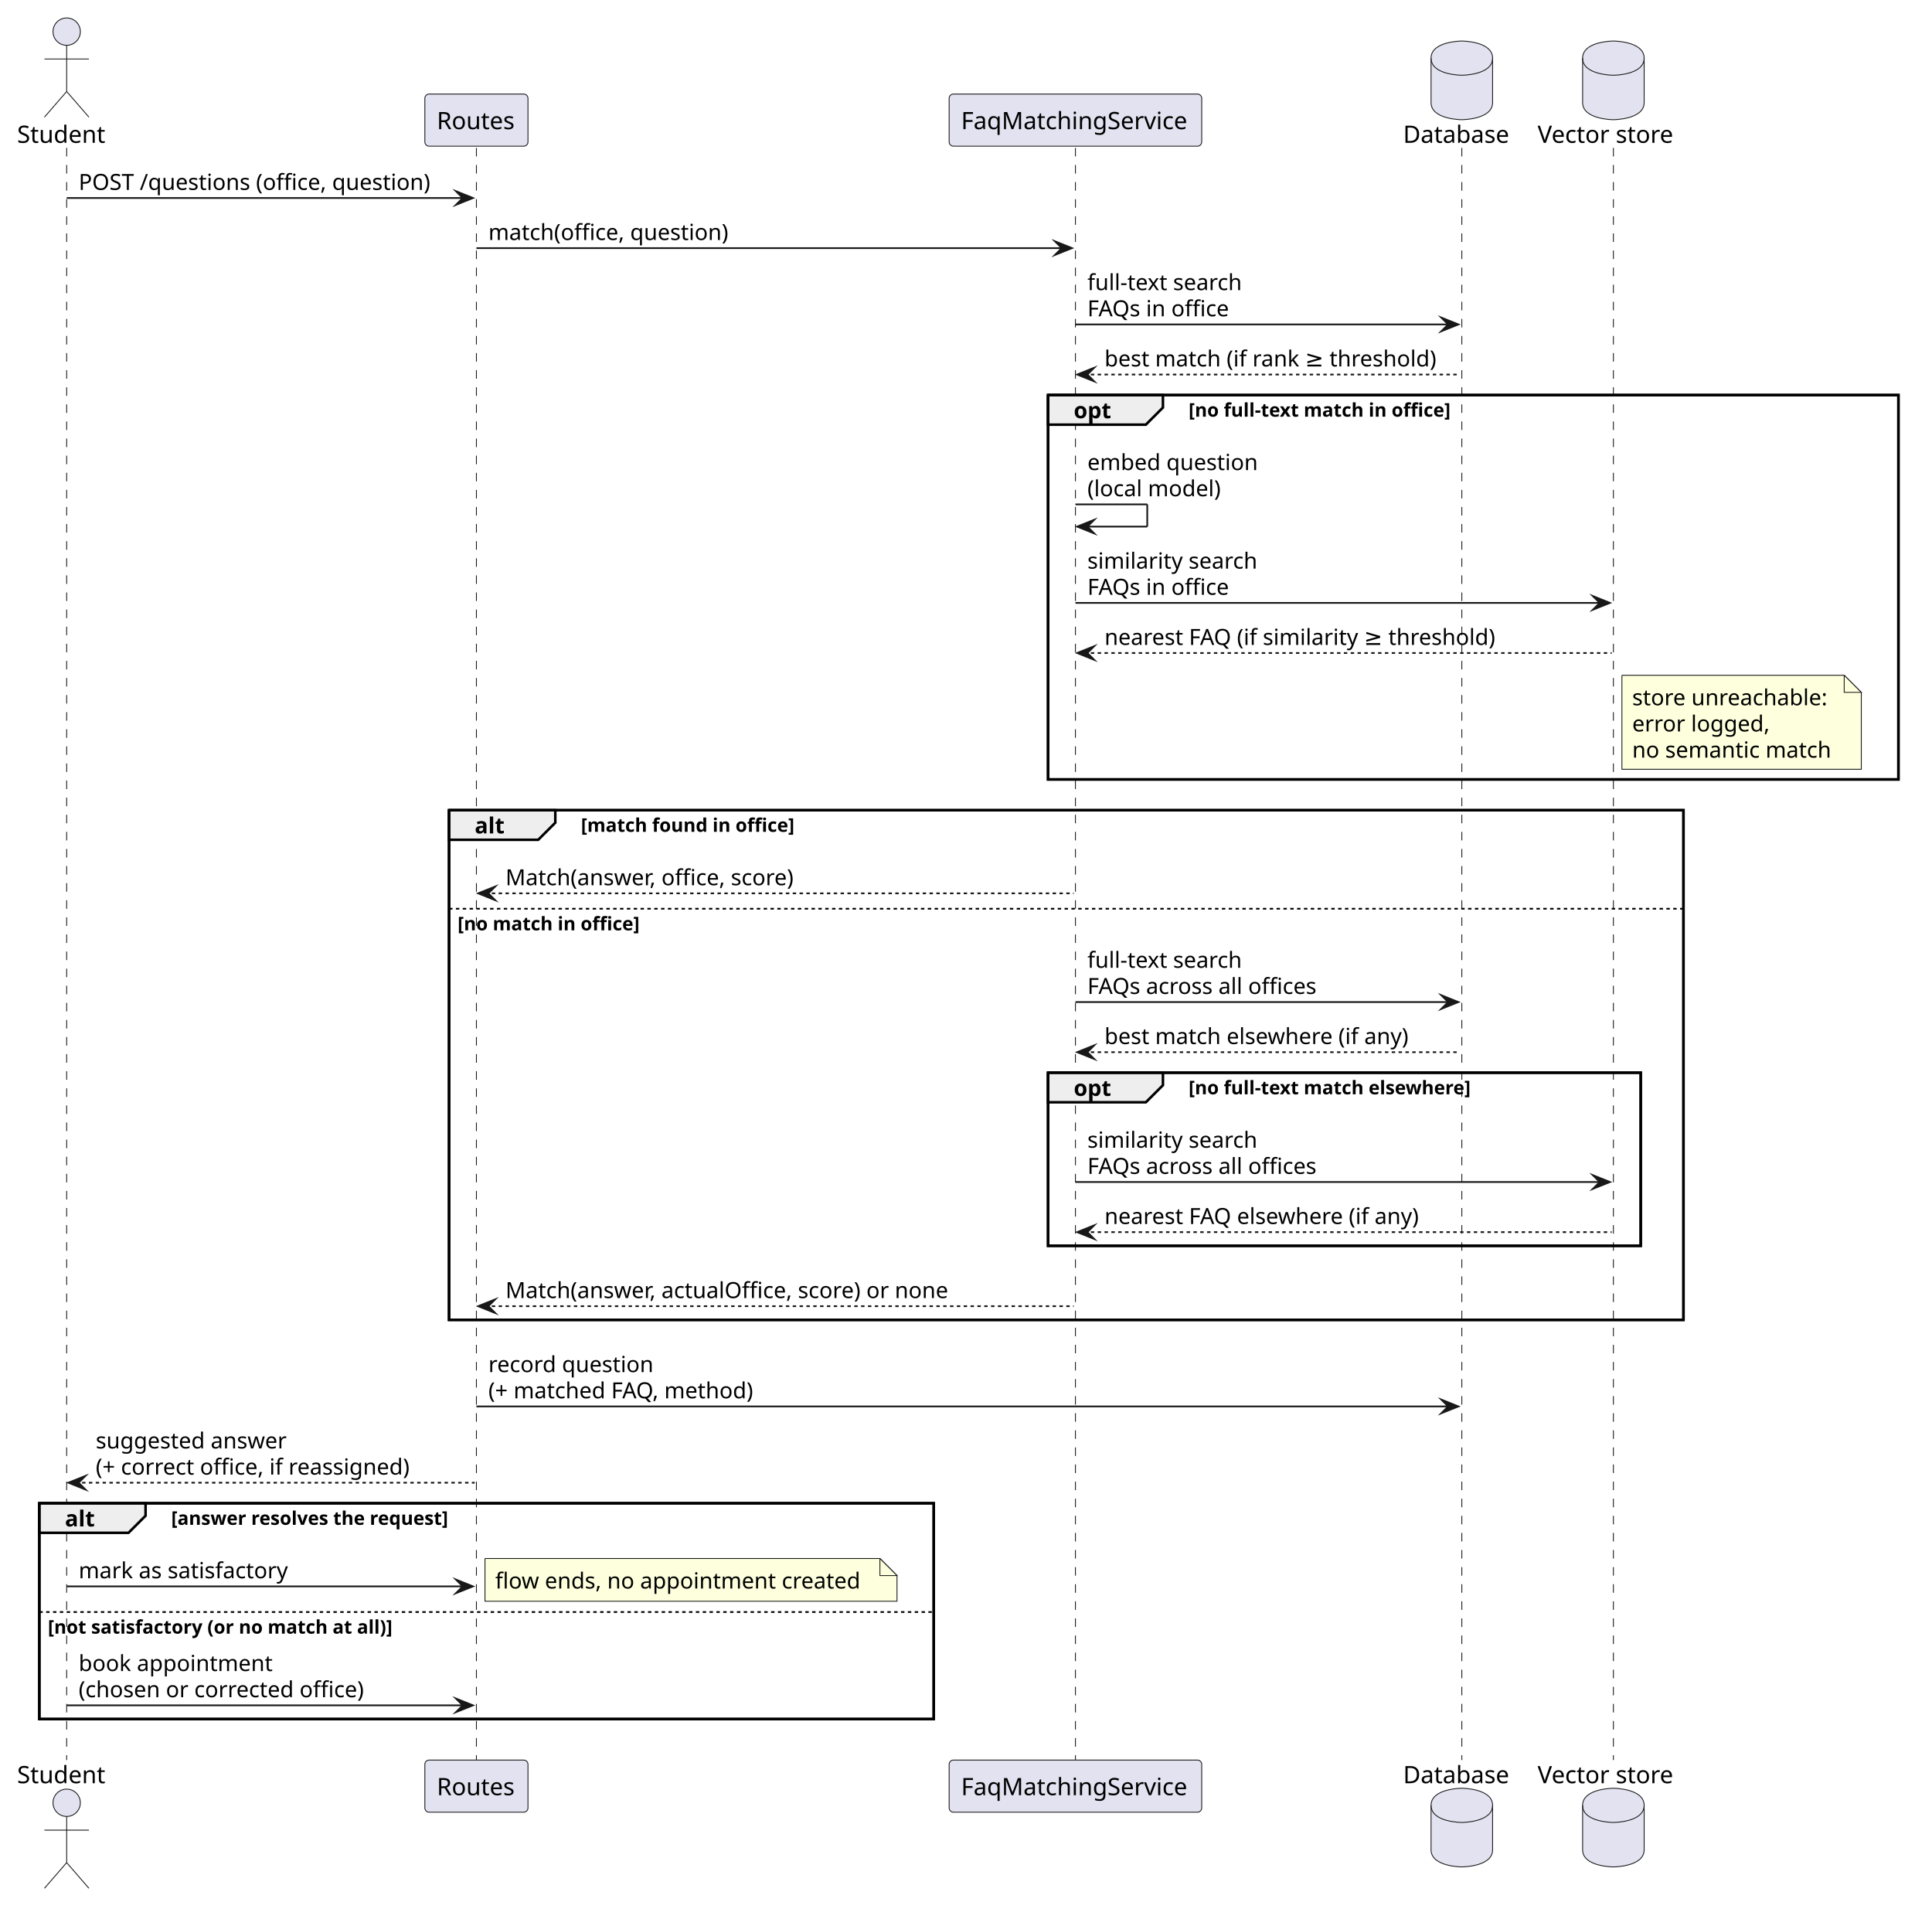
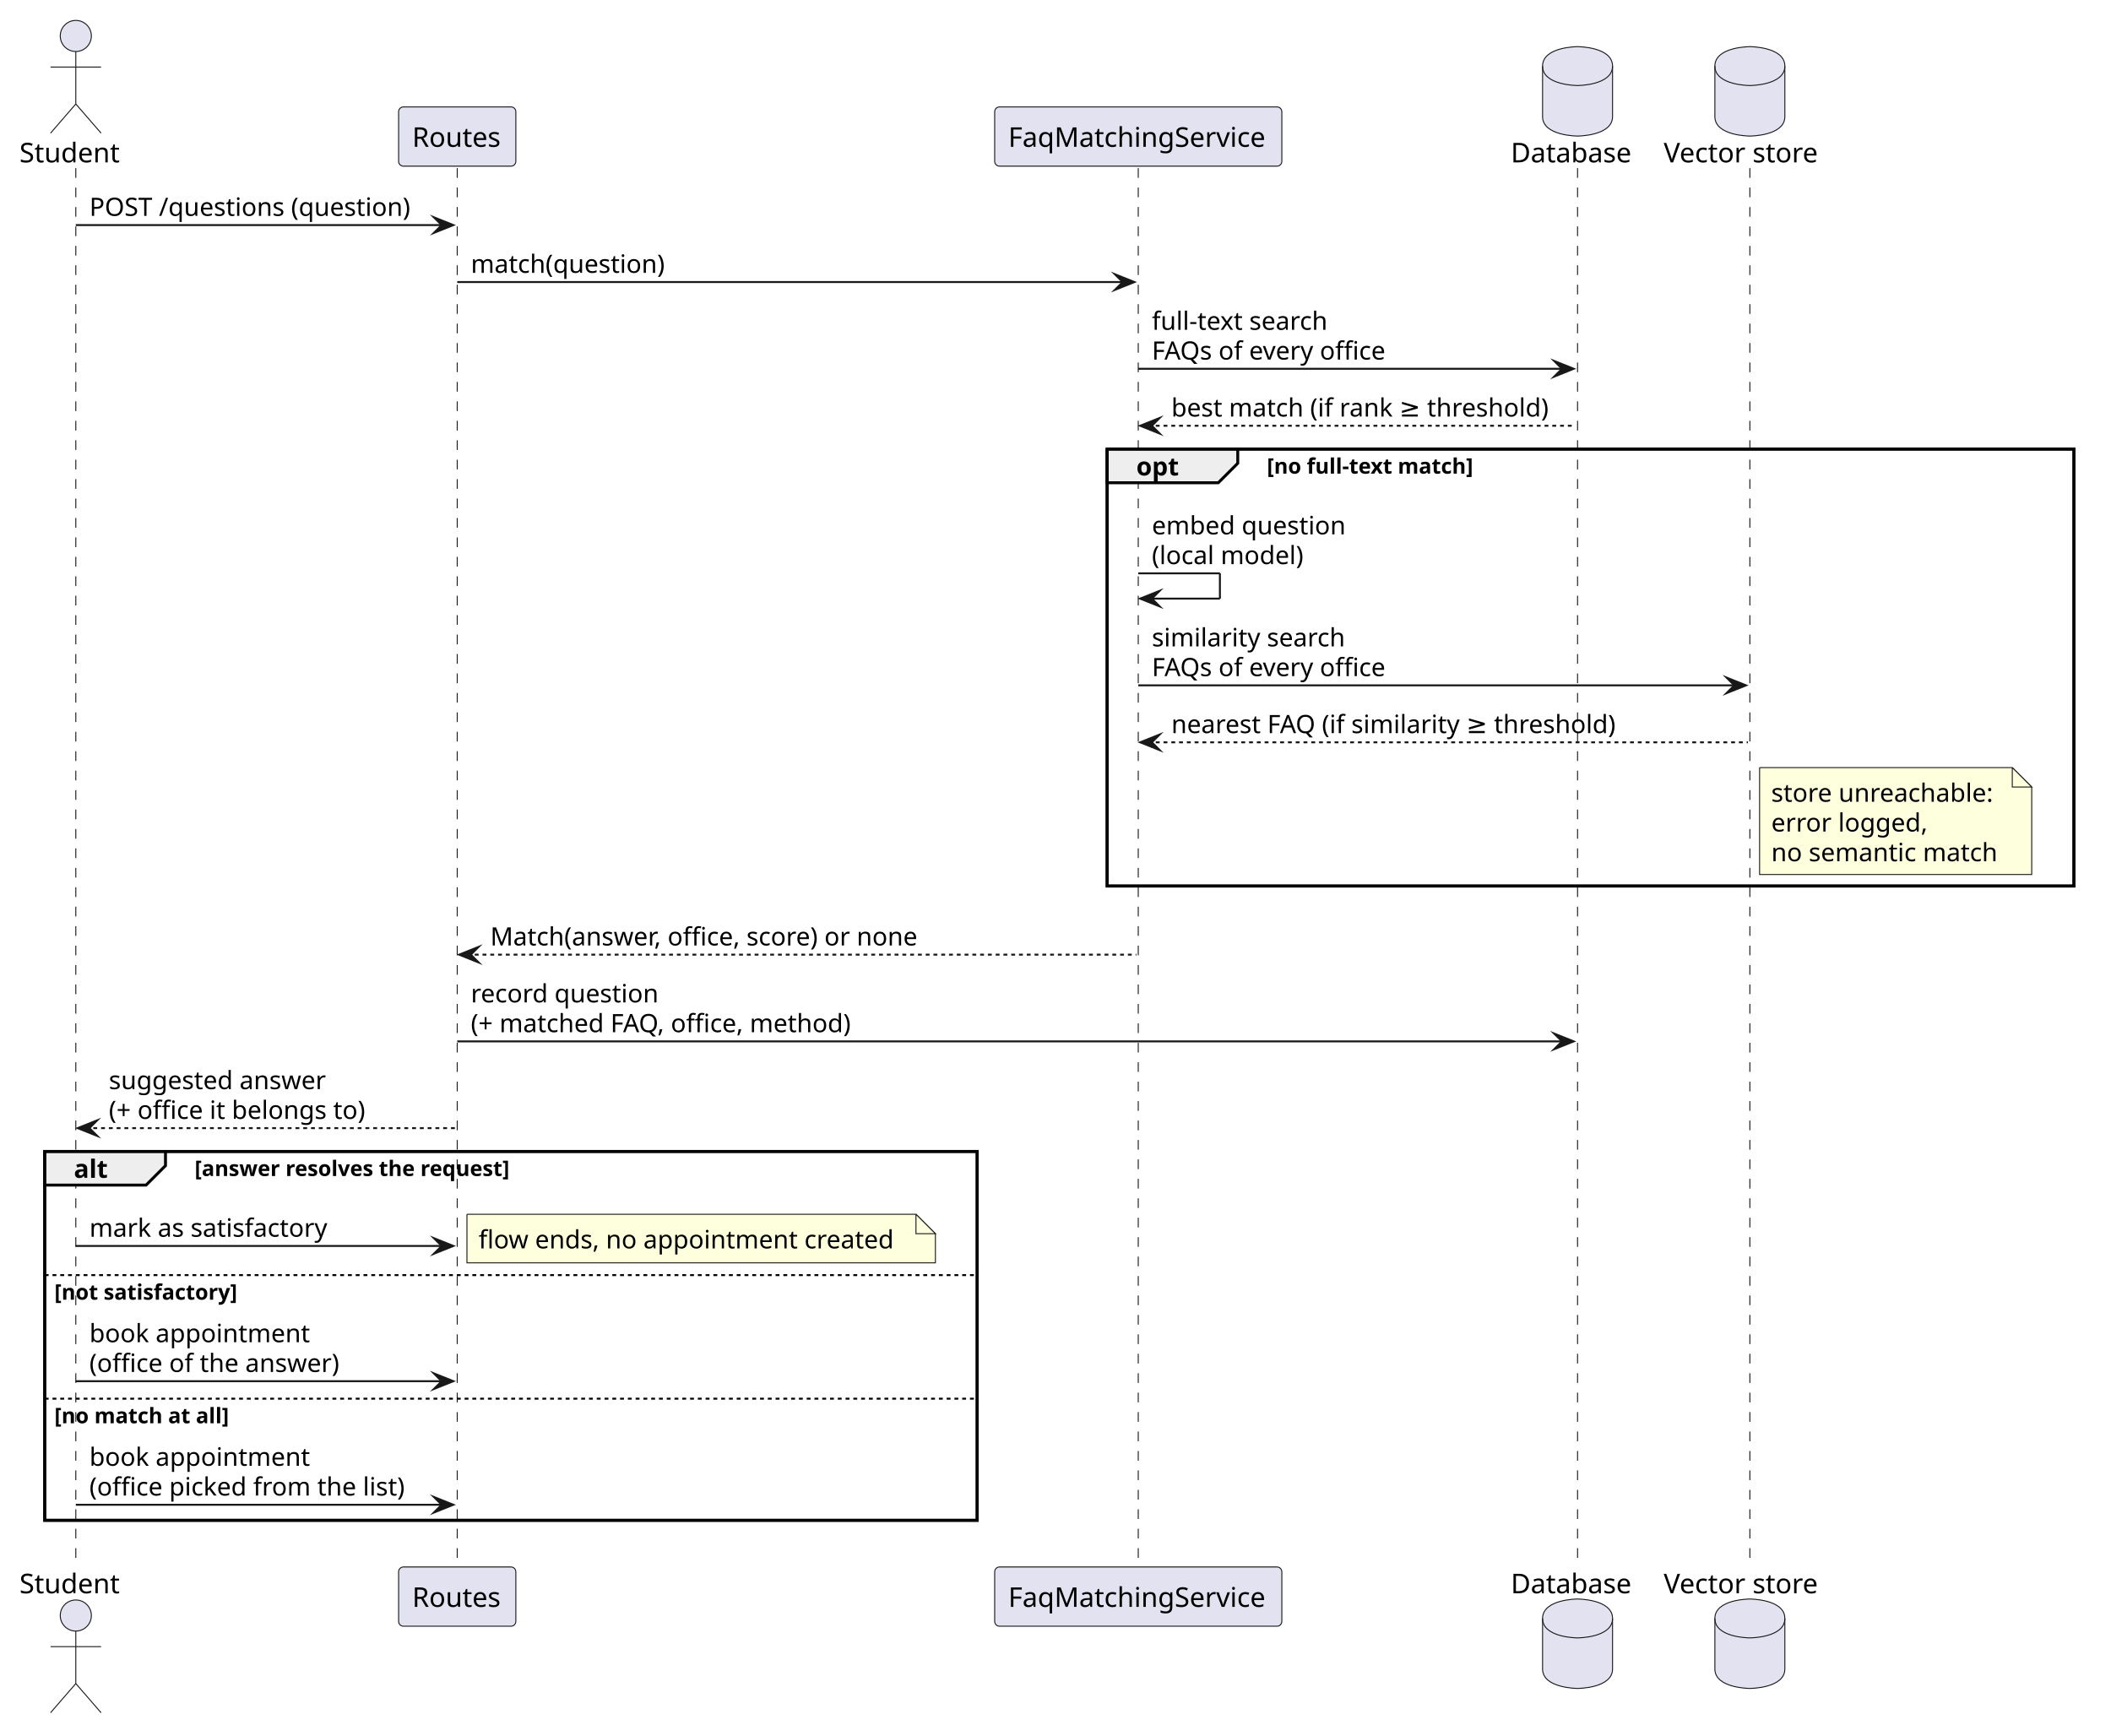
- <svg xmlns="http://www.w3.org/2000/svg" version="1.1" data-diagram-type="SEQUENCE" style="width:1130px;height:1116px;background:#FFFFFF;" width="1130px" height="1116px" viewBox="0 0 1130 1116" zoomAndPan="magnify" preserveAspectRatio="none" contentStyleType="text/css">
+ <svg xmlns="http://www.w3.org/2000/svg" version="1.1" data-diagram-type="SEQUENCE" style="width:1086px;height:893px;background:#FFFFFF;" width="1086px" height="893px" viewBox="0 0 1086 893" zoomAndPan="magnify" preserveAspectRatio="none" contentStyleType="text/css">
  <defs />
  <g font-family="sans-serif" lengthAdjust="spacing">
-     <rect x="613.007" y="231.041" width="497.354" height="224.795" fill="none" style="stroke:#000;stroke-width:1.5;" />
-     <rect x="262.649" y="473.836" width="721.995" height="298.061" fill="none" style="stroke:#000;stroke-width:1.5;" />
-     <rect x="613.007" y="627.344" width="346.637" height="101.242" fill="none" style="stroke:#000;stroke-width:1.5;" />
-     <rect x="23" y="879.139" width="523.141" height="126.197" fill="none" style="stroke:#000;stroke-width:1.5;" />
+     <rect x="569.577" y="231.041" width="497.354" height="224.795" fill="none" style="stroke:#000;stroke-width:1.5;" />
+     <rect x="23" y="592.389" width="479.71" height="189.773" fill="none" style="stroke:#000;stroke-width:1.5;" />
    <g>
-       <rect x="35.5" y="86.488" width="8" height="942.848" fill="#000" fill-opacity="0" />
-       <line x1="39" y1="86.488" x2="39" y2="1029.336" style="stroke:#181818;stroke-width:0.5;stroke-dasharray:5,5;" />
+       <rect x="35.5" y="86.488" width="8" height="719.674" fill="#000" fill-opacity="0" />
+       <line x1="39" y1="86.488" x2="39" y2="806.162" style="stroke:#181818;stroke-width:0.5;stroke-dasharray:5,5;" />
    </g>
    <g>
-       <rect x="275.149" y="86.488" width="8" height="942.848" fill="#000" fill-opacity="0" />
-       <line x1="278.649" y1="86.488" x2="278.649" y2="1029.336" style="stroke:#181818;stroke-width:0.5;stroke-dasharray:5,5;" />
+       <rect x="231.719" y="86.488" width="8" height="719.674" fill="#000" fill-opacity="0" />
+       <line x1="235.219" y1="86.488" x2="235.219" y2="806.162" style="stroke:#181818;stroke-width:0.5;stroke-dasharray:5,5;" />
    </g>
    <g>
-       <rect x="625.507" y="86.488" width="8" height="942.848" fill="#000" fill-opacity="0" />
-       <line x1="629.007" y1="86.488" x2="629.007" y2="1029.336" style="stroke:#181818;stroke-width:0.5;stroke-dasharray:5,5;" />
+       <rect x="582.077" y="86.488" width="8" height="719.674" fill="#000" fill-opacity="0" />
+       <line x1="585.577" y1="86.488" x2="585.577" y2="806.162" style="stroke:#181818;stroke-width:0.5;stroke-dasharray:5,5;" />
    </g>
    <g>
-       <rect x="851.502" y="86.488" width="8" height="942.848" fill="#000" fill-opacity="0" />
-       <line x1="855.002" y1="86.488" x2="855.002" y2="1029.336" style="stroke:#181818;stroke-width:0.5;stroke-dasharray:5,5;" />
+       <rect x="808.072" y="86.488" width="8" height="719.674" fill="#000" fill-opacity="0" />
+       <line x1="811.572" y1="86.488" x2="811.572" y2="806.162" style="stroke:#181818;stroke-width:0.5;stroke-dasharray:5,5;" />
    </g>
    <g>
-       <rect x="940.145" y="86.488" width="8" height="942.848" fill="#000" fill-opacity="0" />
-       <line x1="943.645" y1="86.488" x2="943.645" y2="1029.336" style="stroke:#181818;stroke-width:0.5;stroke-dasharray:5,5;" />
+       <rect x="896.714" y="86.488" width="8" height="719.674" fill="#000" fill-opacity="0" />
+       <line x1="900.214" y1="86.488" x2="900.214" y2="806.162" style="stroke:#181818;stroke-width:0.5;stroke-dasharray:5,5;" />
    </g>
    <text x="10" y="83.535" fill="#000" font-size="14" textLength="52.001">Student</text>
    <ellipse cx="39" cy="18.5" rx="8" ry="8" fill="#E2E2F0" style="stroke:#181818;stroke-width:0.5;" />
    <path d="M39,26.5 L39,53.5 M26,34.5 L52,34.5 M39,53.5 L26,68.5 M39,53.5 L52,68.5" style="stroke:#181818;stroke-width:0.5;" fill="none" />
-     <rect x="248.493" y="55" width="60.313" height="30.488" fill="#E2E2F0" style="stroke:#181818;stroke-width:0.5;" rx="2.5" ry="2.5" />
-     <text x="255.493" y="75.535" fill="#000" font-size="14" textLength="46.313">Routes</text>
-     <rect x="555.142" y="55" width="147.731" height="30.488" fill="#E2E2F0" style="stroke:#181818;stroke-width:0.5;" rx="2.5" ry="2.5" />
-     <text x="562.142" y="75.535" fill="#000" font-size="14" textLength="133.731">FaqMatchingService</text>
-     <text x="820.67" y="83.535" fill="#000" font-size="14" textLength="62.665">Database</text>
-     <path d="M837.002,34 C837.002,24 855.002,24 855.002,24 C855.002,24 873.002,24 873.002,34 L873.002,60 C873.002,70 855.002,70 855.002,70 C855.002,70 837.002,70 837.002,60 L837.002,34" style="stroke:#181818;stroke-width:0.5;" fill="#E2E2F0" />
-     <path d="M837.002,34 C837.002,44 855.002,44 855.002,44 C855.002,44 873.002,44 873.002,34" style="stroke:#181818;stroke-width:0.5;" fill="none" />
-     <text x="899.335" y="83.535" fill="#000" font-size="14" textLength="82.619">Vector store</text>
-     <path d="M925.645,34 C925.645,24 943.645,24 943.645,24 C943.645,24 961.645,24 961.645,34 L961.645,60 C961.645,70 943.645,70 943.645,70 C943.645,70 925.645,70 925.645,60 L925.645,34" style="stroke:#181818;stroke-width:0.5;" fill="#E2E2F0" />
-     <path d="M925.645,34 C925.645,44 943.645,44 943.645,44 C943.645,44 961.645,44 961.645,34" style="stroke:#181818;stroke-width:0.5;" fill="none" />
-     <text x="10" y="1042.871" fill="#000" font-size="14" textLength="52.001">Student</text>
-     <ellipse cx="39" cy="1054.324" rx="8" ry="8" fill="#E2E2F0" style="stroke:#181818;stroke-width:0.5;" />
-     <path d="M39,1062.324 L39,1089.324 M26,1070.324 L52,1070.324 M39,1089.324 L26,1104.324 M39,1089.324 L52,1104.324" style="stroke:#181818;stroke-width:0.5;" fill="none" />
-     <rect x="248.493" y="1029.336" width="60.313" height="30.488" fill="#E2E2F0" style="stroke:#181818;stroke-width:0.5;" rx="2.5" ry="2.5" />
-     <text x="255.493" y="1049.871" fill="#000" font-size="14" textLength="46.313">Routes</text>
-     <rect x="555.142" y="1029.336" width="147.731" height="30.488" fill="#E2E2F0" style="stroke:#181818;stroke-width:0.5;" rx="2.5" ry="2.5" />
-     <text x="562.142" y="1049.871" fill="#000" font-size="14" textLength="133.731">FaqMatchingService</text>
-     <text x="820.67" y="1042.871" fill="#000" font-size="14" textLength="62.665">Database</text>
-     <path d="M837.002,1055.824 C837.002,1045.824 855.002,1045.824 855.002,1045.824 C855.002,1045.824 873.002,1045.824 873.002,1055.824 L873.002,1081.824 C873.002,1091.824 855.002,1091.824 855.002,1091.824 C855.002,1091.824 837.002,1091.824 837.002,1081.824 L837.002,1055.824" style="stroke:#181818;stroke-width:0.5;" fill="#E2E2F0" />
-     <path d="M837.002,1055.824 C837.002,1065.824 855.002,1065.824 855.002,1065.824 C855.002,1065.824 873.002,1065.824 873.002,1055.824" style="stroke:#181818;stroke-width:0.5;" fill="none" />
-     <text x="899.335" y="1042.871" fill="#000" font-size="14" textLength="82.619">Vector store</text>
-     <path d="M925.645,1055.824 C925.645,1045.824 943.645,1045.824 943.645,1045.824 C943.645,1045.824 961.645,1045.824 961.645,1055.824 L961.645,1081.824 C961.645,1091.824 943.645,1091.824 943.645,1091.824 C943.645,1091.824 925.645,1091.824 925.645,1081.824 L925.645,1055.824" style="stroke:#181818;stroke-width:0.5;" fill="#E2E2F0" />
-     <path d="M925.645,1055.824 C925.645,1065.824 943.645,1065.824 943.645,1065.824 C943.645,1065.824 961.645,1065.824 961.645,1055.824" style="stroke:#181818;stroke-width:0.5;" fill="none" />
-     <polygon points="266.649,111.799,276.649,115.799,266.649,119.799,270.649,115.799" fill="#181818" style="stroke:#181818;stroke-width:1;stroke-linejoin:miter;stroke-miterlimit:10;" />
-     <line x1="39" y1="115.799" x2="272.649" y2="115.799" style="stroke:#181818;stroke-width:1;" />
-     <text x="46" y="111.057" fill="#000" font-size="13" textLength="215.649">POST /questions (office, question)</text>
-     <polygon points="617.007,141.109,627.007,145.109,617.007,149.109,621.007,145.109" fill="#181818" style="stroke:#181818;stroke-width:1;stroke-linejoin:miter;stroke-miterlimit:10;" />
-     <line x1="278.649" y1="145.109" x2="623.007" y2="145.109" style="stroke:#181818;stroke-width:1;" />
-     <text x="285.649" y="140.367" fill="#000" font-size="13" textLength="145.583">match(office, question)</text>
-     <polygon points="843.002,185.73,853.002,189.73,843.002,193.73,847.002,189.73" fill="#181818" style="stroke:#181818;stroke-width:1;stroke-linejoin:miter;stroke-miterlimit:10;" />
-     <line x1="629.007" y1="189.73" x2="849.002" y2="189.73" style="stroke:#181818;stroke-width:1;" />
-     <text x="636.007" y="169.678" fill="#000" font-size="13" textLength="98.033">full-text search</text>
-     <text x="636.007" y="184.988" fill="#000" font-size="13" textLength="87.921">FAQs in office</text>
-     <polygon points="640.007,215.041,630.007,219.041,640.007,223.041,636.007,219.041" fill="#181818" style="stroke:#181818;stroke-width:1;stroke-linejoin:miter;stroke-miterlimit:10;" />
-     <line x1="634.007" y1="219.041" x2="854.002" y2="219.041" style="stroke:#181818;stroke-width:1;stroke-dasharray:2,2;" />
-     <text x="646.007" y="214.299" fill="#000" font-size="13" textLength="201.995">best match (if rank ≥ threshold)</text>
-     <path d="M613.007,231.041 L680.192,231.041 L680.192,238.352 L670.192,248.352 L613.007,248.352 L613.007,231.041" style="stroke:#000;stroke-width:1.5;" fill="#EEE" />
-     <rect x="613.007" y="231.041" width="497.354" height="224.795" fill="none" style="stroke:#000;stroke-width:1.5;" />
-     <text x="628.007" y="244.609" fill="#000" font-size="13" textLength="22.185" font-weight="700">opt</text>
-     <text x="695.192" y="243.676" fill="#000" font-size="11" textLength="162.223" font-weight="700">[no full-text match in office]</text>
-     <line x1="629.007" y1="294.973" x2="671.007" y2="294.973" style="stroke:#181818;stroke-width:1;" />
-     <line x1="671.007" y1="294.973" x2="671.007" y2="307.973" style="stroke:#181818;stroke-width:1;" />
-     <line x1="630.007" y1="307.973" x2="671.007" y2="307.973" style="stroke:#181818;stroke-width:1;" />
-     <polygon points="640.007,303.973,630.007,307.973,640.007,311.973,636.007,307.973" fill="#181818" style="stroke:#181818;stroke-width:1;stroke-linejoin:miter;stroke-miterlimit:10;" />
-     <text x="636.007" y="274.92" fill="#000" font-size="13" textLength="101.893">embed question</text>
-     <text x="636.007" y="290.23" fill="#000" font-size="13" textLength="81.212">(local model)</text>
-     <polygon points="931.645,348.594,941.645,352.594,931.645,356.594,935.645,352.594" fill="#181818" style="stroke:#181818;stroke-width:1;stroke-linejoin:miter;stroke-miterlimit:10;" />
-     <line x1="629.007" y1="352.594" x2="937.645" y2="352.594" style="stroke:#181818;stroke-width:1;" />
-     <text x="636.007" y="332.541" fill="#000" font-size="13" textLength="103.156">similarity search</text>
-     <text x="636.007" y="347.852" fill="#000" font-size="13" textLength="87.921">FAQs in office</text>
-     <polygon points="640.007,377.904,630.007,381.904,640.007,385.904,636.007,381.904" fill="#181818" style="stroke:#181818;stroke-width:1;stroke-linejoin:miter;stroke-miterlimit:10;" />
-     <line x1="634.007" y1="381.904" x2="942.645" y2="381.904" style="stroke:#181818;stroke-width:1;stroke-dasharray:2,2;" />
-     <text x="646.007" y="377.162" fill="#000" font-size="13" textLength="238.539">nearest FAQ (if similarity ≥ threshold)</text>
-     <path d="M948.645,394.904 L948.645,449.904 L1088.645,449.904 L1088.645,404.904 L1078.645,394.904 L948.645,394.904" style="stroke:#181818;stroke-width:0.5;" fill="#FEFFDD" />
-     <path d="M1078.645,394.904 L1078.645,404.904 L1088.645,404.904 L1078.645,394.904" style="stroke:#181818;stroke-width:0.5;" fill="#FEFFDD" />
-     <text x="954.645" y="412.473" fill="#000" font-size="13" textLength="117.229">store unreachable:</text>
-     <text x="954.645" y="427.783" fill="#000" font-size="13" textLength="82.792">error logged,</text>
-     <text x="954.645" y="443.094" fill="#000" font-size="13" textLength="119.717">no semantic match</text>
-     <path d="M262.649,473.836 L324.788,473.836 L324.788,481.146 L314.788,491.146 L262.649,491.146 L262.649,473.836" style="stroke:#000;stroke-width:1.5;" fill="#EEE" />
-     <rect x="262.649" y="473.836" width="721.995" height="298.061" fill="none" style="stroke:#000;stroke-width:1.5;" />
-     <text x="277.649" y="487.404" fill="#000" font-size="13" textLength="17.139" font-weight="700">alt</text>
-     <text x="339.788" y="486.471" fill="#000" font-size="11" textLength="129.846" font-weight="700">[match found in office]</text>
-     <polygon points="289.649,518.457,279.649,522.457,289.649,526.457,285.649,522.457" fill="#181818" style="stroke:#181818;stroke-width:1;stroke-linejoin:miter;stroke-miterlimit:10;" />
-     <line x1="283.649" y1="522.457" x2="628.007" y2="522.457" style="stroke:#181818;stroke-width:1;stroke-dasharray:2,2;" />
-     <text x="295.649" y="517.715" fill="#000" font-size="13" textLength="176.363">Match(answer, office, score)</text>
-     <line x1="262.649" y1="531.457" x2="984.645" y2="531.457" style="stroke:#000;stroke-width:1;stroke-dasharray:2,2;" />
-     <text x="267.649" y="544.092" fill="#000" font-size="11" textLength="110.773" font-weight="700">[no match in office]</text>
-     <polygon points="843.002,582.033,853.002,586.033,843.002,590.033,847.002,586.033" fill="#181818" style="stroke:#181818;stroke-width:1;stroke-linejoin:miter;stroke-miterlimit:10;" />
-     <line x1="629.007" y1="586.033" x2="849.002" y2="586.033" style="stroke:#181818;stroke-width:1;" />
-     <text x="636.007" y="565.98" fill="#000" font-size="13" textLength="98.033">full-text search</text>
-     <text x="636.007" y="581.291" fill="#000" font-size="13" textLength="141.927">FAQs across all offices</text>
-     <polygon points="640.007,611.344,630.007,615.344,640.007,619.344,636.007,615.344" fill="#181818" style="stroke:#181818;stroke-width:1;stroke-linejoin:miter;stroke-miterlimit:10;" />
-     <line x1="634.007" y1="615.344" x2="854.002" y2="615.344" style="stroke:#181818;stroke-width:1;stroke-dasharray:2,2;" />
-     <text x="646.007" y="610.602" fill="#000" font-size="13" textLength="184.063">best match elsewhere (if any)</text>
-     <path d="M613.007,627.344 L680.192,627.344 L680.192,634.654 L670.192,644.654 L613.007,644.654 L613.007,627.344" style="stroke:#000;stroke-width:1.5;" fill="#EEE" />
-     <rect x="613.007" y="627.344" width="346.637" height="101.242" fill="none" style="stroke:#000;stroke-width:1.5;" />
-     <text x="628.007" y="640.912" fill="#000" font-size="13" textLength="22.185" font-weight="700">opt</text>
-     <text x="695.192" y="639.979" fill="#000" font-size="11" textLength="173.067" font-weight="700">[no full-text match elsewhere]</text>
-     <polygon points="931.645,687.275,941.645,691.275,931.645,695.275,935.645,691.275" fill="#181818" style="stroke:#181818;stroke-width:1;stroke-linejoin:miter;stroke-miterlimit:10;" />
-     <line x1="629.007" y1="691.275" x2="937.645" y2="691.275" style="stroke:#181818;stroke-width:1;" />
-     <text x="636.007" y="671.223" fill="#000" font-size="13" textLength="103.156">similarity search</text>
-     <text x="636.007" y="686.533" fill="#000" font-size="13" textLength="141.927">FAQs across all offices</text>
-     <polygon points="640.007,716.586,630.007,720.586,640.007,724.586,636.007,720.586" fill="#181818" style="stroke:#181818;stroke-width:1;stroke-linejoin:miter;stroke-miterlimit:10;" />
-     <line x1="634.007" y1="720.586" x2="942.645" y2="720.586" style="stroke:#181818;stroke-width:1;stroke-dasharray:2,2;" />
-     <text x="646.007" y="715.844" fill="#000" font-size="13" textLength="190.823">nearest FAQ elsewhere (if any)</text>
-     <polygon points="289.649,759.896,279.649,763.896,289.649,767.896,285.649,763.896" fill="#181818" style="stroke:#181818;stroke-width:1;stroke-linejoin:miter;stroke-miterlimit:10;" />
-     <line x1="283.649" y1="763.896" x2="628.007" y2="763.896" style="stroke:#181818;stroke-width:1;stroke-dasharray:2,2;" />
-     <text x="295.649" y="759.154" fill="#000" font-size="13" textLength="269.077">Match(answer, actualOffice, score) or none</text>
-     <polygon points="843.002,818.518,853.002,822.518,843.002,826.518,847.002,822.518" fill="#181818" style="stroke:#181818;stroke-width:1;stroke-linejoin:miter;stroke-miterlimit:10;" />
-     <line x1="278.649" y1="822.518" x2="849.002" y2="822.518" style="stroke:#181818;stroke-width:1;" />
-     <text x="285.649" y="802.465" fill="#000" font-size="13" textLength="99.614">record question</text>
-     <text x="285.649" y="817.775" fill="#000" font-size="13" textLength="164.087">(+ matched FAQ, method)</text>
-     <polygon points="50,863.139,40,867.139,50,871.139,46,867.139" fill="#181818" style="stroke:#181818;stroke-width:1;stroke-linejoin:miter;stroke-miterlimit:10;" />
-     <line x1="44" y1="867.139" x2="277.649" y2="867.139" style="stroke:#181818;stroke-width:1;stroke-dasharray:2,2;" />
-     <text x="56" y="847.086" fill="#000" font-size="13" textLength="113.629">suggested answer</text>
-     <text x="56" y="862.396" fill="#000" font-size="13" textLength="195.495">(+ correct office, if reassigned)</text>
-     <path d="M23,879.139 L85.139,879.139 L85.139,886.449 L75.139,896.449 L23,896.449 L23,879.139" style="stroke:#000;stroke-width:1.5;" fill="#EEE" />
-     <rect x="23" y="879.139" width="523.141" height="126.197" fill="none" style="stroke:#000;stroke-width:1.5;" />
-     <text x="38" y="892.707" fill="#000" font-size="13" textLength="17.139" font-weight="700">alt</text>
-     <text x="100.139" y="891.773" fill="#000" font-size="11" textLength="168.545" font-weight="700">[answer resolves the request]</text>
-     <polygon points="266.649,923.76,276.649,927.76,266.649,931.76,270.649,927.76" fill="#181818" style="stroke:#181818;stroke-width:1;stroke-linejoin:miter;stroke-miterlimit:10;" />
-     <line x1="39" y1="927.76" x2="272.649" y2="927.76" style="stroke:#181818;stroke-width:1;" />
-     <text x="46" y="923.018" fill="#000" font-size="13" textLength="126.896">mark as satisfactory</text>
-     <path d="M283.649,911.449 L283.649,936.449 L524.649,936.449 L524.649,921.449 L514.649,911.449 L283.649,911.449" style="stroke:#181818;stroke-width:0.5;" fill="#FEFFDD" />
-     <path d="M514.649,911.449 L514.649,921.449 L524.649,921.449 L514.649,911.449" style="stroke:#181818;stroke-width:0.5;" fill="#FEFFDD" />
-     <text x="289.649" y="929.018" fill="#000" font-size="13" textLength="220.492">flow ends, no appointment created</text>
-     <line x1="23" y1="942.76" x2="546.142" y2="942.76" style="stroke:#000;stroke-width:1;stroke-dasharray:2,2;" />
-     <text x="28" y="955.395" fill="#000" font-size="11" textLength="208.979" font-weight="700">[not satisfactory (or no match at all)]</text>
-     <polygon points="266.649,993.336,276.649,997.336,266.649,1001.336,270.649,997.336" fill="#181818" style="stroke:#181818;stroke-width:1;stroke-linejoin:miter;stroke-miterlimit:10;" />
-     <line x1="39" y1="997.336" x2="272.649" y2="997.336" style="stroke:#181818;stroke-width:1;" />
-     <text x="46" y="977.283" fill="#000" font-size="13" textLength="116.391">book appointment</text>
-     <text x="46" y="992.594" fill="#000" font-size="13" textLength="173.424">(chosen or corrected office)</text>
+     <rect x="205.062" y="55" width="60.313" height="30.488" fill="#E2E2F0" style="stroke:#181818;stroke-width:0.5;" rx="2.5" ry="2.5" />
+     <text x="212.062" y="75.535" fill="#000" font-size="14" textLength="46.313">Routes</text>
+     <rect x="511.711" y="55" width="147.731" height="30.488" fill="#E2E2F0" style="stroke:#181818;stroke-width:0.5;" rx="2.5" ry="2.5" />
+     <text x="518.711" y="75.535" fill="#000" font-size="14" textLength="133.731">FaqMatchingService</text>
+     <text x="777.239" y="83.535" fill="#000" font-size="14" textLength="62.665">Database</text>
+     <path d="M793.572,34 C793.572,24 811.572,24 811.572,24 C811.572,24 829.572,24 829.572,34 L829.572,60 C829.572,70 811.572,70 811.572,70 C811.572,70 793.572,70 793.572,60 L793.572,34" style="stroke:#181818;stroke-width:0.5;" fill="#E2E2F0" />
+     <path d="M793.572,34 C793.572,44 811.572,44 811.572,44 C811.572,44 829.572,44 829.572,34" style="stroke:#181818;stroke-width:0.5;" fill="none" />
+     <text x="855.904" y="83.535" fill="#000" font-size="14" textLength="82.619">Vector store</text>
+     <path d="M882.214,34 C882.214,24 900.214,24 900.214,24 C900.214,24 918.214,24 918.214,34 L918.214,60 C918.214,70 900.214,70 900.214,70 C900.214,70 882.214,70 882.214,60 L882.214,34" style="stroke:#181818;stroke-width:0.5;" fill="#E2E2F0" />
+     <path d="M882.214,34 C882.214,44 900.214,44 900.214,44 C900.214,44 918.214,44 918.214,34" style="stroke:#181818;stroke-width:0.5;" fill="none" />
+     <text x="10" y="819.697" fill="#000" font-size="14" textLength="52.001">Student</text>
+     <ellipse cx="39" cy="831.15" rx="8" ry="8" fill="#E2E2F0" style="stroke:#181818;stroke-width:0.5;" />
+     <path d="M39,839.15 L39,866.15 M26,847.15 L52,847.15 M39,866.15 L26,881.15 M39,866.15 L52,881.15" style="stroke:#181818;stroke-width:0.5;" fill="none" />
+     <rect x="205.062" y="806.162" width="60.313" height="30.488" fill="#E2E2F0" style="stroke:#181818;stroke-width:0.5;" rx="2.5" ry="2.5" />
+     <text x="212.062" y="826.697" fill="#000" font-size="14" textLength="46.313">Routes</text>
+     <rect x="511.711" y="806.162" width="147.731" height="30.488" fill="#E2E2F0" style="stroke:#181818;stroke-width:0.5;" rx="2.5" ry="2.5" />
+     <text x="518.711" y="826.697" fill="#000" font-size="14" textLength="133.731">FaqMatchingService</text>
+     <text x="777.239" y="819.697" fill="#000" font-size="14" textLength="62.665">Database</text>
+     <path d="M793.572,832.65 C793.572,822.65 811.572,822.65 811.572,822.65 C811.572,822.65 829.572,822.65 829.572,832.65 L829.572,858.65 C829.572,868.65 811.572,868.65 811.572,868.65 C811.572,868.65 793.572,868.65 793.572,858.65 L793.572,832.65" style="stroke:#181818;stroke-width:0.5;" fill="#E2E2F0" />
+     <path d="M793.572,832.65 C793.572,842.65 811.572,842.65 811.572,842.65 C811.572,842.65 829.572,842.65 829.572,832.65" style="stroke:#181818;stroke-width:0.5;" fill="none" />
+     <text x="855.904" y="819.697" fill="#000" font-size="14" textLength="82.619">Vector store</text>
+     <path d="M882.214,832.65 C882.214,822.65 900.214,822.65 900.214,822.65 C900.214,822.65 918.214,822.65 918.214,832.65 L918.214,858.65 C918.214,868.65 900.214,868.65 900.214,868.65 C900.214,868.65 882.214,868.65 882.214,858.65 L882.214,832.65" style="stroke:#181818;stroke-width:0.5;" fill="#E2E2F0" />
+     <path d="M882.214,832.65 C882.214,842.65 900.214,842.65 900.214,842.65 C900.214,842.65 918.214,842.65 918.214,832.65" style="stroke:#181818;stroke-width:0.5;" fill="none" />
+     <polygon points="223.219,111.799,233.219,115.799,223.219,119.799,227.219,115.799" fill="#181818" style="stroke:#181818;stroke-width:1;stroke-linejoin:miter;stroke-miterlimit:10;" />
+     <line x1="39" y1="115.799" x2="229.219" y2="115.799" style="stroke:#181818;stroke-width:1;" />
+     <text x="46" y="111.057" fill="#000" font-size="13" textLength="172.218">POST /questions (question)</text>
+     <polygon points="573.577,141.109,583.577,145.109,573.577,149.109,577.577,145.109" fill="#181818" style="stroke:#181818;stroke-width:1;stroke-linejoin:miter;stroke-miterlimit:10;" />
+     <line x1="235.219" y1="145.109" x2="579.577" y2="145.109" style="stroke:#181818;stroke-width:1;" />
+     <text x="242.219" y="140.367" fill="#000" font-size="13" textLength="102.153">match(question)</text>
+     <polygon points="799.572,185.73,809.572,189.73,799.572,193.73,803.572,189.73" fill="#181818" style="stroke:#181818;stroke-width:1;stroke-linejoin:miter;stroke-miterlimit:10;" />
+     <line x1="585.577" y1="189.73" x2="805.572" y2="189.73" style="stroke:#181818;stroke-width:1;" />
+     <text x="592.577" y="169.678" fill="#000" font-size="13" textLength="98.033">full-text search</text>
+     <text x="592.577" y="184.988" fill="#000" font-size="13" textLength="126.299">FAQs of every office</text>
+     <polygon points="596.577,215.041,586.577,219.041,596.577,223.041,592.577,219.041" fill="#181818" style="stroke:#181818;stroke-width:1;stroke-linejoin:miter;stroke-miterlimit:10;" />
+     <line x1="590.577" y1="219.041" x2="810.572" y2="219.041" style="stroke:#181818;stroke-width:1;stroke-dasharray:2,2;" />
+     <text x="602.577" y="214.299" fill="#000" font-size="13" textLength="201.995">best match (if rank ≥ threshold)</text>
+     <path d="M569.577,231.041 L636.762,231.041 L636.762,238.352 L626.762,248.352 L569.577,248.352 L569.577,231.041" style="stroke:#000;stroke-width:1.5;" fill="#EEE" />
+     <rect x="569.577" y="231.041" width="497.354" height="224.795" fill="none" style="stroke:#000;stroke-width:1.5;" />
+     <text x="584.577" y="244.609" fill="#000" font-size="13" textLength="22.185" font-weight="700">opt</text>
+     <text x="651.762" y="243.676" fill="#000" font-size="11" textLength="112.148" font-weight="700">[no full-text match]</text>
+     <line x1="585.577" y1="294.973" x2="627.577" y2="294.973" style="stroke:#181818;stroke-width:1;" />
+     <line x1="627.577" y1="294.973" x2="627.577" y2="307.973" style="stroke:#181818;stroke-width:1;" />
+     <line x1="586.577" y1="307.973" x2="627.577" y2="307.973" style="stroke:#181818;stroke-width:1;" />
+     <polygon points="596.577,303.973,586.577,307.973,596.577,311.973,592.577,307.973" fill="#181818" style="stroke:#181818;stroke-width:1;stroke-linejoin:miter;stroke-miterlimit:10;" />
+     <text x="592.577" y="274.92" fill="#000" font-size="13" textLength="101.893">embed question</text>
+     <text x="592.577" y="290.23" fill="#000" font-size="13" textLength="81.212">(local model)</text>
+     <polygon points="888.214,348.594,898.214,352.594,888.214,356.594,892.214,352.594" fill="#181818" style="stroke:#181818;stroke-width:1;stroke-linejoin:miter;stroke-miterlimit:10;" />
+     <line x1="585.577" y1="352.594" x2="894.214" y2="352.594" style="stroke:#181818;stroke-width:1;" />
+     <text x="592.577" y="332.541" fill="#000" font-size="13" textLength="103.156">similarity search</text>
+     <text x="592.577" y="347.852" fill="#000" font-size="13" textLength="126.299">FAQs of every office</text>
+     <polygon points="596.577,377.904,586.577,381.904,596.577,385.904,592.577,381.904" fill="#181818" style="stroke:#181818;stroke-width:1;stroke-linejoin:miter;stroke-miterlimit:10;" />
+     <line x1="590.577" y1="381.904" x2="899.214" y2="381.904" style="stroke:#181818;stroke-width:1;stroke-dasharray:2,2;" />
+     <text x="602.577" y="377.162" fill="#000" font-size="13" textLength="238.539">nearest FAQ (if similarity ≥ threshold)</text>
+     <path d="M905.214,394.904 L905.214,449.904 L1045.214,449.904 L1045.214,404.904 L1035.214,394.904 L905.214,394.904" style="stroke:#181818;stroke-width:0.5;" fill="#FEFFDD" />
+     <path d="M1035.214,394.904 L1035.214,404.904 L1045.214,404.904 L1035.214,394.904" style="stroke:#181818;stroke-width:0.5;" fill="#FEFFDD" />
+     <text x="911.214" y="412.473" fill="#000" font-size="13" textLength="117.229">store unreachable:</text>
+     <text x="911.214" y="427.783" fill="#000" font-size="13" textLength="82.792">error logged,</text>
+     <text x="911.214" y="443.094" fill="#000" font-size="13" textLength="119.717">no semantic match</text>
+     <polygon points="246.219,487.146,236.219,491.146,246.219,495.146,242.219,491.146" fill="#181818" style="stroke:#181818;stroke-width:1;stroke-linejoin:miter;stroke-miterlimit:10;" />
+     <line x1="240.219" y1="491.146" x2="584.577" y2="491.146" style="stroke:#181818;stroke-width:1;stroke-dasharray:2,2;" />
+     <text x="252.219" y="486.404" fill="#000" font-size="13" textLength="229.258">Match(answer, office, score) or none</text>
+     <polygon points="799.572,531.768,809.572,535.768,799.572,539.768,803.572,535.768" fill="#181818" style="stroke:#181818;stroke-width:1;stroke-linejoin:miter;stroke-miterlimit:10;" />
+     <line x1="235.219" y1="535.768" x2="805.572" y2="535.768" style="stroke:#181818;stroke-width:1;" />
+     <text x="242.219" y="515.715" fill="#000" font-size="13" textLength="99.614">record question</text>
+     <text x="242.219" y="531.025" fill="#000" font-size="13" textLength="207.518">(+ matched FAQ, office, method)</text>
+     <polygon points="50,576.389,40,580.389,50,584.389,46,580.389" fill="#181818" style="stroke:#181818;stroke-width:1;stroke-linejoin:miter;stroke-miterlimit:10;" />
+     <line x1="44" y1="580.389" x2="234.219" y2="580.389" style="stroke:#181818;stroke-width:1;stroke-dasharray:2,2;" />
+     <text x="56" y="560.336" fill="#000" font-size="13" textLength="113.629">suggested answer</text>
+     <text x="56" y="575.646" fill="#000" font-size="13" textLength="141.883">(+ office it belongs to)</text>
+     <path d="M23,592.389 L85.139,592.389 L85.139,599.699 L75.139,609.699 L23,609.699 L23,592.389" style="stroke:#000;stroke-width:1.5;" fill="#EEE" />
+     <rect x="23" y="592.389" width="479.71" height="189.773" fill="none" style="stroke:#000;stroke-width:1.5;" />
+     <text x="38" y="605.957" fill="#000" font-size="13" textLength="17.139" font-weight="700">alt</text>
+     <text x="100.139" y="605.023" fill="#000" font-size="11" textLength="168.545" font-weight="700">[answer resolves the request]</text>
+     <polygon points="223.219,637.01,233.219,641.01,223.219,645.01,227.219,641.01" fill="#181818" style="stroke:#181818;stroke-width:1;stroke-linejoin:miter;stroke-miterlimit:10;" />
+     <line x1="39" y1="641.01" x2="229.219" y2="641.01" style="stroke:#181818;stroke-width:1;" />
+     <text x="46" y="636.268" fill="#000" font-size="13" textLength="126.896">mark as satisfactory</text>
+     <path d="M240.219,624.699 L240.219,649.699 L481.219,649.699 L481.219,634.699 L471.219,624.699 L240.219,624.699" style="stroke:#181818;stroke-width:0.5;" fill="#FEFFDD" />
+     <path d="M471.219,624.699 L471.219,634.699 L481.219,634.699 L471.219,624.699" style="stroke:#181818;stroke-width:0.5;" fill="#FEFFDD" />
+     <text x="246.219" y="642.268" fill="#000" font-size="13" textLength="220.492">flow ends, no appointment created</text>
+     <line x1="23" y1="656.01" x2="502.711" y2="656.01" style="stroke:#000;stroke-width:1;stroke-dasharray:2,2;" />
+     <text x="28" y="668.645" fill="#000" font-size="11" textLength="97.206" font-weight="700">[not satisfactory]</text>
+     <polygon points="223.219,706.586,233.219,710.586,223.219,714.586,227.219,710.586" fill="#181818" style="stroke:#181818;stroke-width:1;stroke-linejoin:miter;stroke-miterlimit:10;" />
+     <line x1="39" y1="710.586" x2="229.219" y2="710.586" style="stroke:#181818;stroke-width:1;" />
+     <text x="46" y="690.533" fill="#000" font-size="13" textLength="116.391">book appointment</text>
+     <text x="46" y="705.844" fill="#000" font-size="13" textLength="133.39">(office of the answer)</text>
+     <line x1="23" y1="719.586" x2="502.711" y2="719.586" style="stroke:#000;stroke-width:1;stroke-dasharray:2,2;" />
+     <text x="28" y="732.221" fill="#000" font-size="11" textLength="92.496" font-weight="700">[no match at all]</text>
+     <polygon points="223.219,770.162,233.219,774.162,223.219,778.162,227.219,774.162" fill="#181818" style="stroke:#181818;stroke-width:1;stroke-linejoin:miter;stroke-miterlimit:10;" />
+     <line x1="39" y1="774.162" x2="229.219" y2="774.162" style="stroke:#181818;stroke-width:1;" />
+     <text x="46" y="754.109" fill="#000" font-size="13" textLength="116.391">book appointment</text>
+     <text x="46" y="769.42" fill="#000" font-size="13" textLength="171.133">(office picked from the list)</text>
  </g>
</svg>
